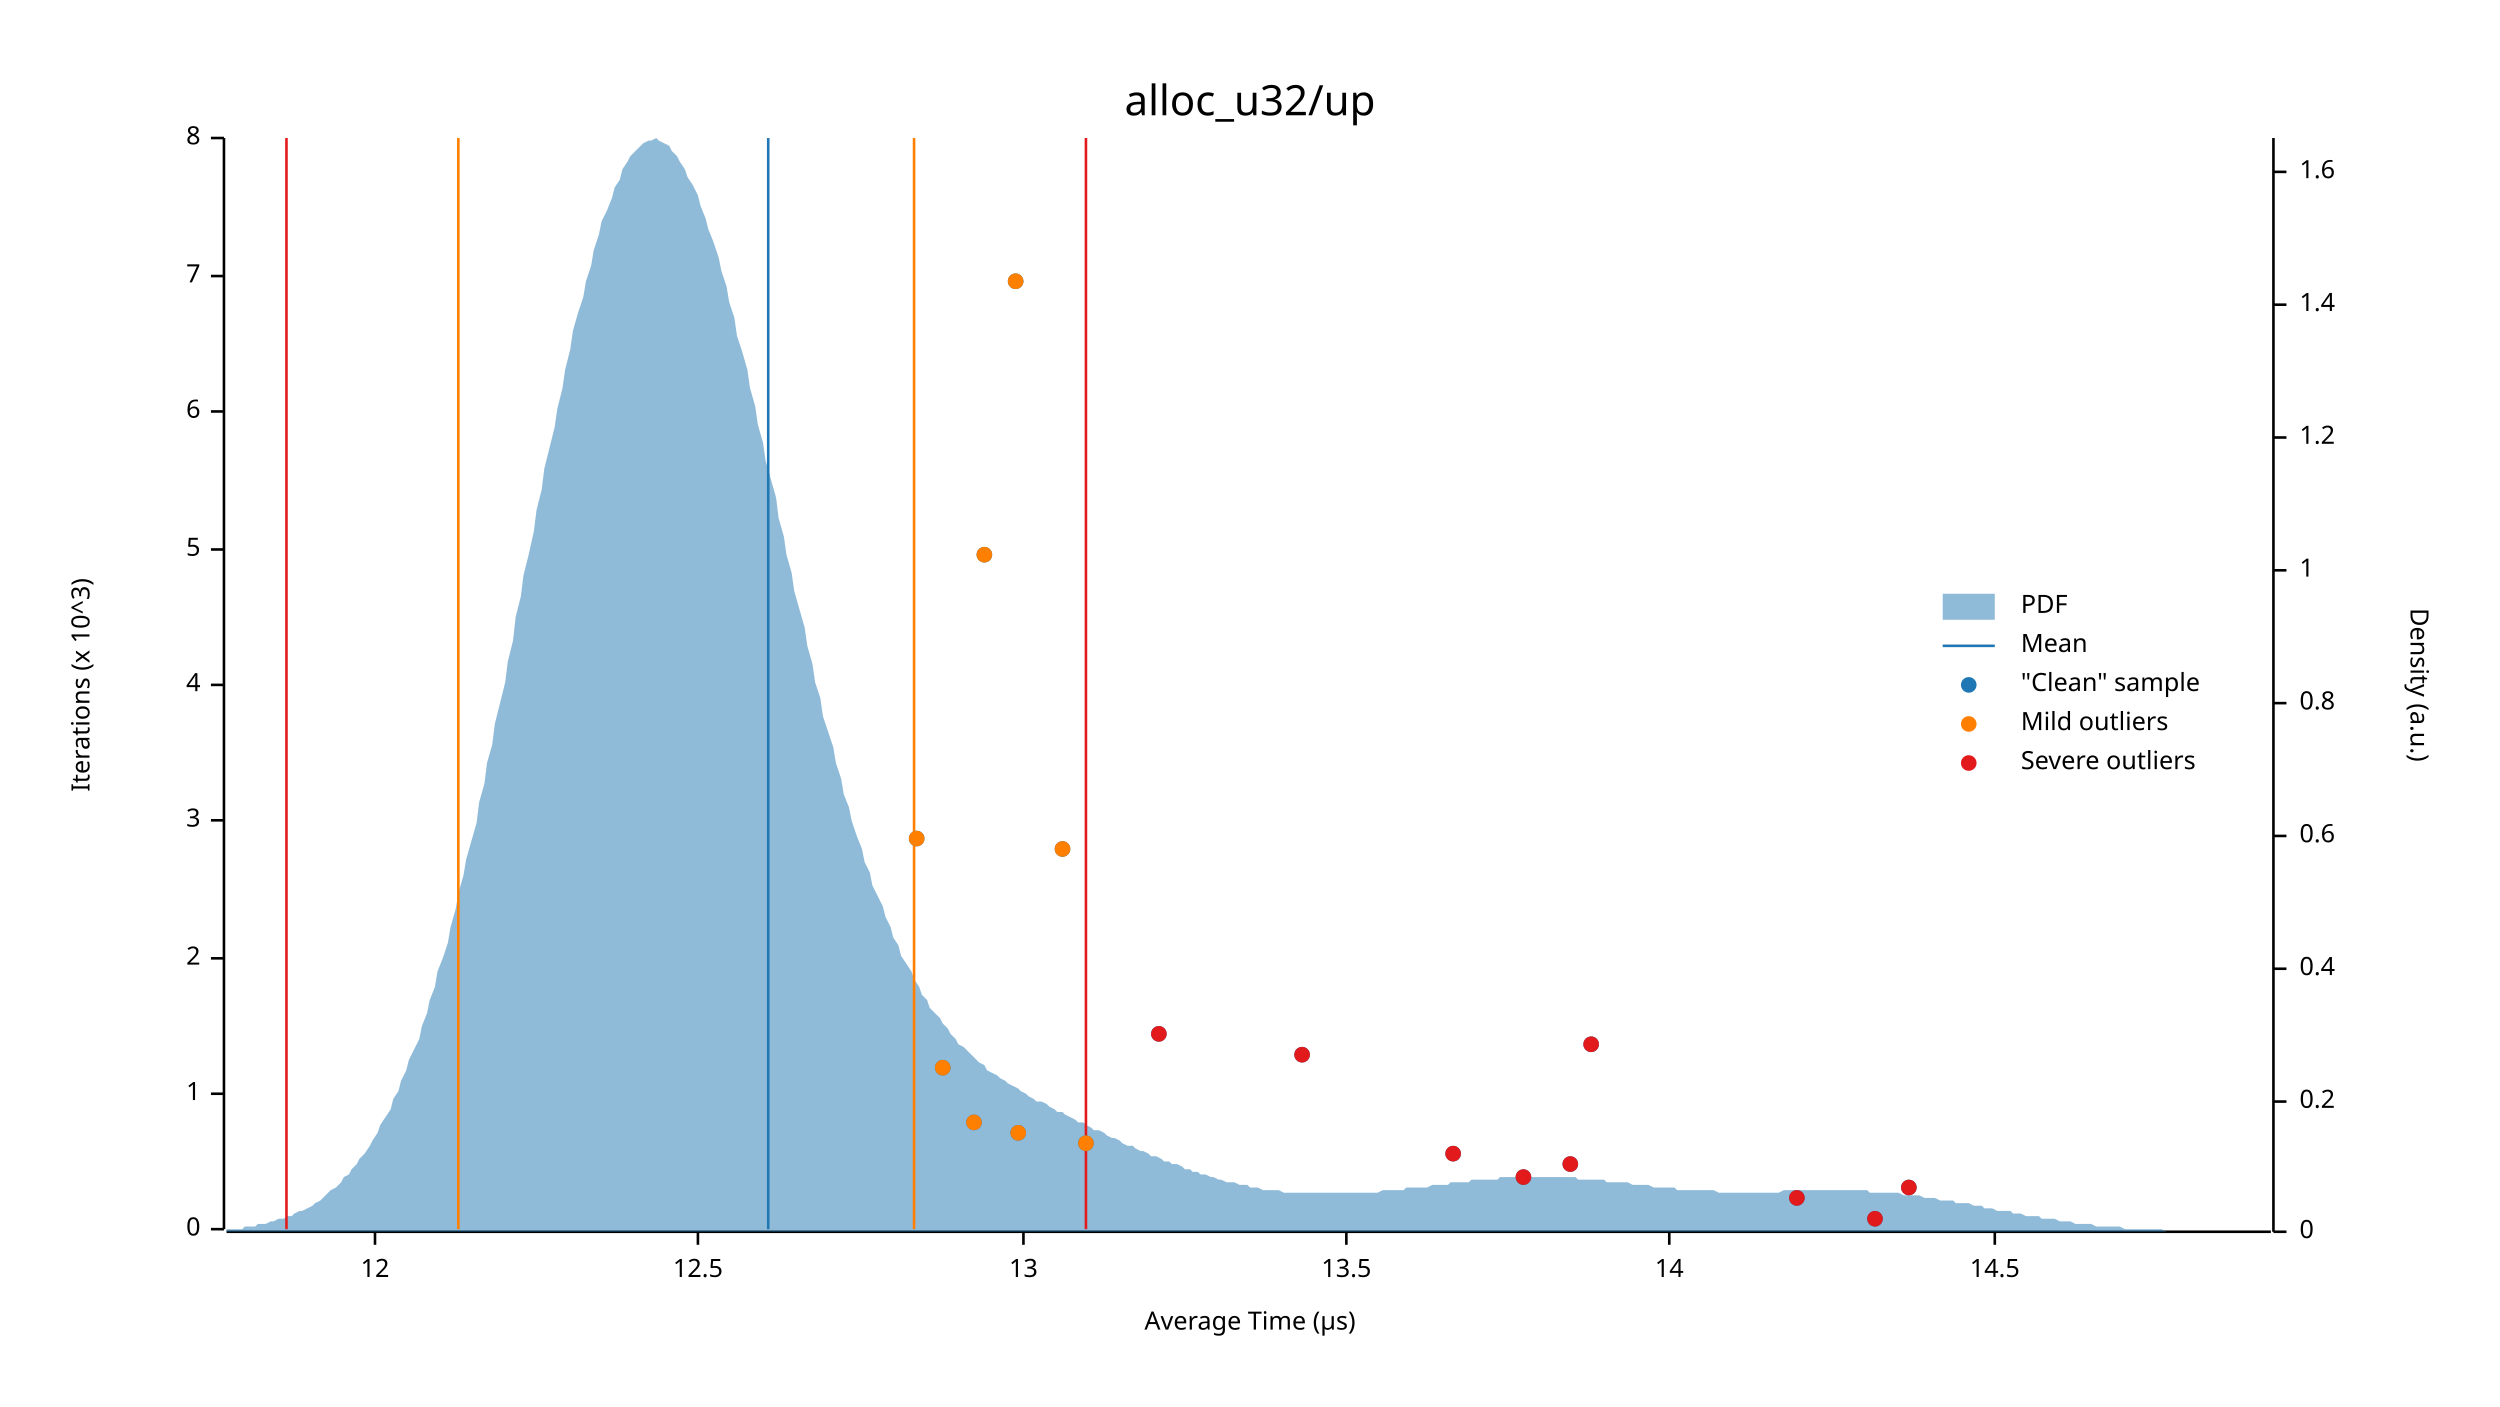
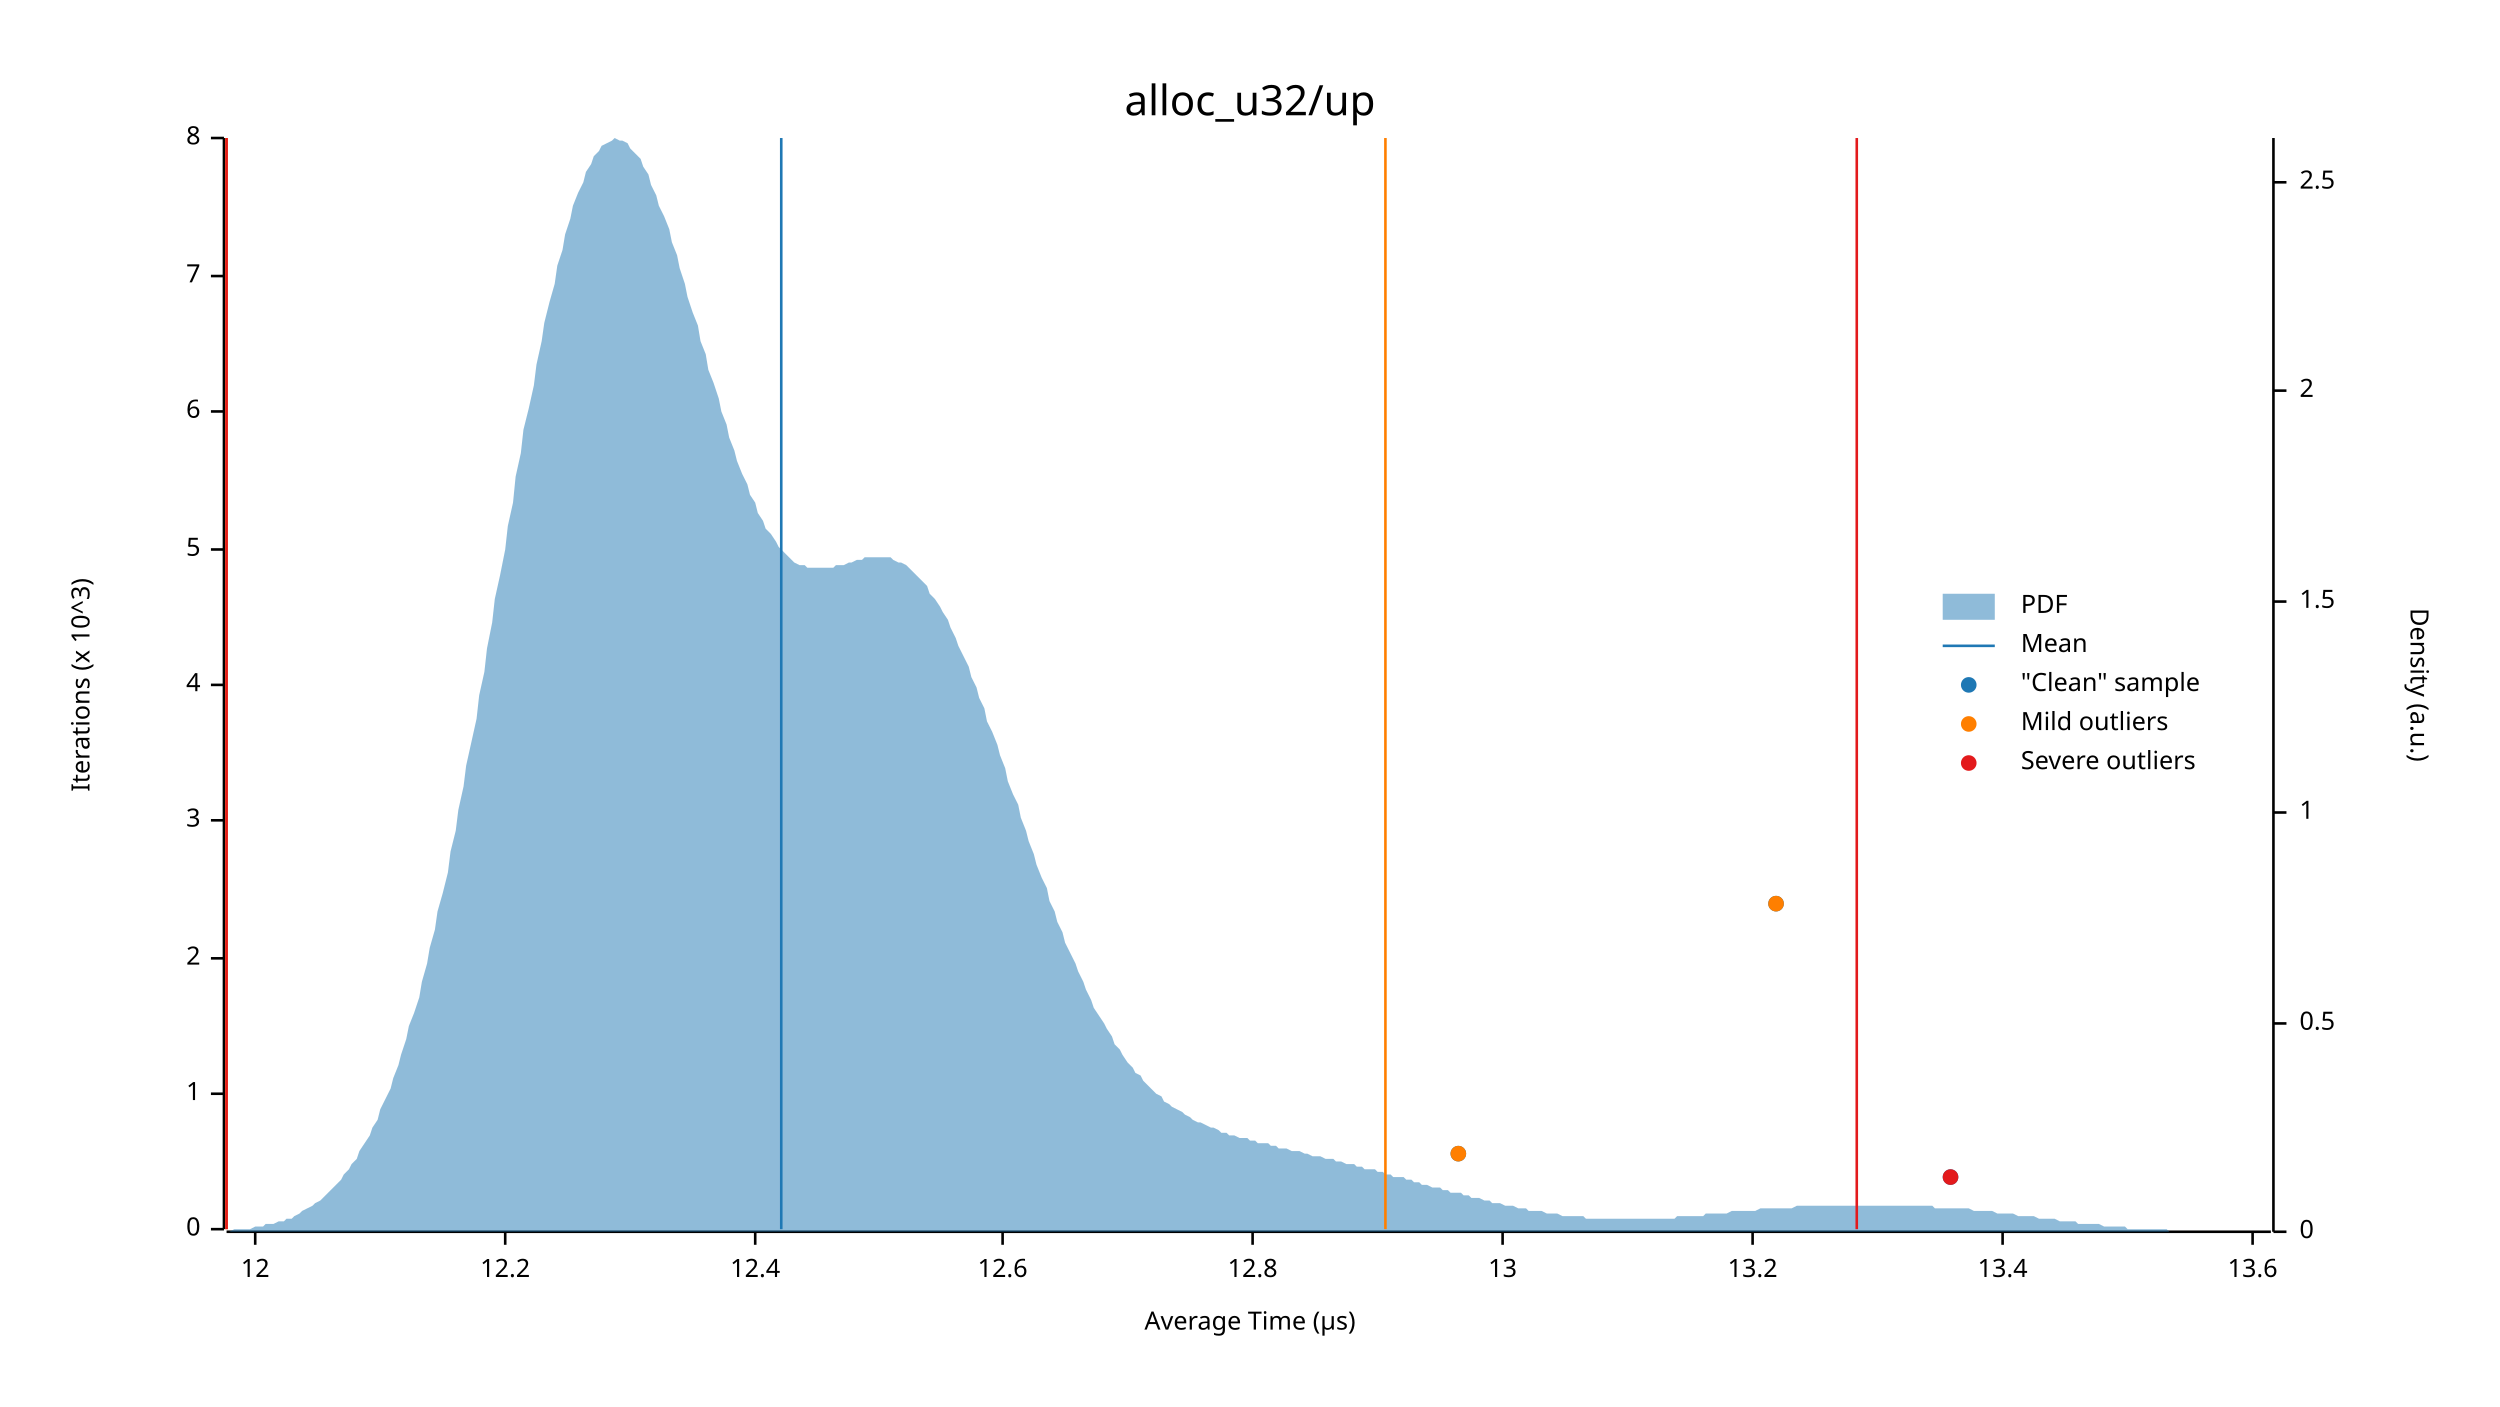
<svg xmlns="http://www.w3.org/2000/svg" width="960" height="540" viewBox="0 0 960 540">
  <text x="480" y="32" dy="0.76em" text-anchor="middle" font-family="sans-serif" font-size="16.129" opacity="1" fill="#000000">
alloc_u32/up
</text>
  <text x="27" y="263" dy="0.76em" text-anchor="middle" font-family="sans-serif" font-size="9.677" opacity="1" fill="#000000" transform="rotate(270, 27, 263)">
Iterations (x 10^3)
</text>
  <text x="480" y="513" dy="-0.5ex" text-anchor="middle" font-family="sans-serif" font-size="9.677" opacity="1" fill="#000000">
Average Time (µs)
</text>
  <polyline fill="none" opacity="1" stroke="#000000" stroke-width="1" points="86,53 86,472 " />
  <text x="77" y="472" dy="0.5ex" text-anchor="end" font-family="sans-serif" font-size="9.677" opacity="1" fill="#000000">
0
</text>
  <polyline fill="none" opacity="1" stroke="#000000" stroke-width="1" points="81,472 86,472 " />
  <text x="77" y="420" dy="0.5ex" text-anchor="end" font-family="sans-serif" font-size="9.677" opacity="1" fill="#000000">
1
</text>
  <polyline fill="none" opacity="1" stroke="#000000" stroke-width="1" points="81,420 86,420 " />
  <text x="77" y="368" dy="0.5ex" text-anchor="end" font-family="sans-serif" font-size="9.677" opacity="1" fill="#000000">
2
</text>
  <polyline fill="none" opacity="1" stroke="#000000" stroke-width="1" points="81,368 86,368 " />
  <text x="77" y="315" dy="0.5ex" text-anchor="end" font-family="sans-serif" font-size="9.677" opacity="1" fill="#000000">
3
</text>
  <polyline fill="none" opacity="1" stroke="#000000" stroke-width="1" points="81,315 86,315 " />
  <text x="77" y="263" dy="0.5ex" text-anchor="end" font-family="sans-serif" font-size="9.677" opacity="1" fill="#000000">
4
</text>
  <polyline fill="none" opacity="1" stroke="#000000" stroke-width="1" points="81,263 86,263 " />
  <text x="77" y="211" dy="0.5ex" text-anchor="end" font-family="sans-serif" font-size="9.677" opacity="1" fill="#000000">
5
</text>
  <polyline fill="none" opacity="1" stroke="#000000" stroke-width="1" points="81,211 86,211 " />
  <text x="77" y="158" dy="0.5ex" text-anchor="end" font-family="sans-serif" font-size="9.677" opacity="1" fill="#000000">
6
</text>
  <polyline fill="none" opacity="1" stroke="#000000" stroke-width="1" points="81,158 86,158 " />
  <text x="77" y="106" dy="0.5ex" text-anchor="end" font-family="sans-serif" font-size="9.677" opacity="1" fill="#000000">
7
</text>
  <polyline fill="none" opacity="1" stroke="#000000" stroke-width="1" points="81,106 86,106 " />
  <text x="77" y="53" dy="0.5ex" text-anchor="end" font-family="sans-serif" font-size="9.677" opacity="1" fill="#000000">
8
</text>
  <polyline fill="none" opacity="1" stroke="#000000" stroke-width="1" points="81,53 86,53 " />
  <polyline fill="none" opacity="1" stroke="#000000" stroke-width="1" points="87,473 872,473 " />
-   <text x="144" y="483" dy="0.76em" text-anchor="middle" font-family="sans-serif" font-size="9.677" opacity="1" fill="#000000">
+   <text x="98" y="483" dy="0.76em" text-anchor="middle" font-family="sans-serif" font-size="9.677" opacity="1" fill="#000000">
12
</text>
-   <polyline fill="none" opacity="1" stroke="#000000" stroke-width="1" points="144,473 144,478 " />
-   <text x="268" y="483" dy="0.76em" text-anchor="middle" font-family="sans-serif" font-size="9.677" opacity="1" fill="#000000">
- 12.5
+   <polyline fill="none" opacity="1" stroke="#000000" stroke-width="1" points="98,473 98,478 " />
+   <text x="194" y="483" dy="0.76em" text-anchor="middle" font-family="sans-serif" font-size="9.677" opacity="1" fill="#000000">
+ 12.2
</text>
-   <polyline fill="none" opacity="1" stroke="#000000" stroke-width="1" points="268,473 268,478 " />
-   <text x="393" y="483" dy="0.76em" text-anchor="middle" font-family="sans-serif" font-size="9.677" opacity="1" fill="#000000">
+   <polyline fill="none" opacity="1" stroke="#000000" stroke-width="1" points="194,473 194,478 " />
+   <text x="290" y="483" dy="0.76em" text-anchor="middle" font-family="sans-serif" font-size="9.677" opacity="1" fill="#000000">
+ 12.4
+ </text>
+   <polyline fill="none" opacity="1" stroke="#000000" stroke-width="1" points="290,473 290,478 " />
+   <text x="385" y="483" dy="0.76em" text-anchor="middle" font-family="sans-serif" font-size="9.677" opacity="1" fill="#000000">
+ 12.6
+ </text>
+   <polyline fill="none" opacity="1" stroke="#000000" stroke-width="1" points="385,473 385,478 " />
+   <text x="481" y="483" dy="0.76em" text-anchor="middle" font-family="sans-serif" font-size="9.677" opacity="1" fill="#000000">
+ 12.8
+ </text>
+   <polyline fill="none" opacity="1" stroke="#000000" stroke-width="1" points="481,473 481,478 " />
+   <text x="577" y="483" dy="0.76em" text-anchor="middle" font-family="sans-serif" font-size="9.677" opacity="1" fill="#000000">
13
</text>
-   <polyline fill="none" opacity="1" stroke="#000000" stroke-width="1" points="393,473 393,478 " />
-   <text x="517" y="483" dy="0.76em" text-anchor="middle" font-family="sans-serif" font-size="9.677" opacity="1" fill="#000000">
- 13.5
+   <polyline fill="none" opacity="1" stroke="#000000" stroke-width="1" points="577,473 577,478 " />
+   <text x="673" y="483" dy="0.76em" text-anchor="middle" font-family="sans-serif" font-size="9.677" opacity="1" fill="#000000">
+ 13.2
</text>
-   <polyline fill="none" opacity="1" stroke="#000000" stroke-width="1" points="517,473 517,478 " />
-   <text x="641" y="483" dy="0.76em" text-anchor="middle" font-family="sans-serif" font-size="9.677" opacity="1" fill="#000000">
- 14
+   <polyline fill="none" opacity="1" stroke="#000000" stroke-width="1" points="673,473 673,478 " />
+   <text x="769" y="483" dy="0.76em" text-anchor="middle" font-family="sans-serif" font-size="9.677" opacity="1" fill="#000000">
+ 13.4
</text>
-   <polyline fill="none" opacity="1" stroke="#000000" stroke-width="1" points="641,473 641,478 " />
-   <text x="766" y="483" dy="0.76em" text-anchor="middle" font-family="sans-serif" font-size="9.677" opacity="1" fill="#000000">
- 14.5
+   <polyline fill="none" opacity="1" stroke="#000000" stroke-width="1" points="769,473 769,478 " />
+   <text x="865" y="483" dy="0.76em" text-anchor="middle" font-family="sans-serif" font-size="9.677" opacity="1" fill="#000000">
+ 13.6
</text>
-   <polyline fill="none" opacity="1" stroke="#000000" stroke-width="1" points="766,473 766,478 " />
+   <polyline fill="none" opacity="1" stroke="#000000" stroke-width="1" points="865,473 865,478 " />
  <text x="933" y="263" dy="0.76em" text-anchor="middle" font-family="sans-serif" font-size="9.677" opacity="1" fill="#000000" transform="rotate(90, 933, 263)">
Density (a.u.)
</text>
  <polyline fill="none" opacity="1" stroke="#000000" stroke-width="1" points="873,53 873,473 " />
  <text x="883" y="473" dy="0.5ex" text-anchor="start" font-family="sans-serif" font-size="9.677" opacity="1" fill="#000000">
0
</text>
  <polyline fill="none" opacity="1" stroke="#000000" stroke-width="1" points="873,473 878,473 " />
-   <text x="883" y="423" dy="0.5ex" text-anchor="start" font-family="sans-serif" font-size="9.677" opacity="1" fill="#000000">
- 0.2
+   <text x="883" y="393" dy="0.5ex" text-anchor="start" font-family="sans-serif" font-size="9.677" opacity="1" fill="#000000">
+ 0.5
</text>
-   <polyline fill="none" opacity="1" stroke="#000000" stroke-width="1" points="873,423 878,423 " />
-   <text x="883" y="372" dy="0.5ex" text-anchor="start" font-family="sans-serif" font-size="9.677" opacity="1" fill="#000000">
- 0.4
- </text>
-   <polyline fill="none" opacity="1" stroke="#000000" stroke-width="1" points="873,372 878,372 " />
-   <text x="883" y="321" dy="0.5ex" text-anchor="start" font-family="sans-serif" font-size="9.677" opacity="1" fill="#000000">
- 0.6
- </text>
-   <polyline fill="none" opacity="1" stroke="#000000" stroke-width="1" points="873,321 878,321 " />
-   <text x="883" y="270" dy="0.5ex" text-anchor="start" font-family="sans-serif" font-size="9.677" opacity="1" fill="#000000">
- 0.8
- </text>
-   <polyline fill="none" opacity="1" stroke="#000000" stroke-width="1" points="873,270 878,270 " />
-   <text x="883" y="219" dy="0.5ex" text-anchor="start" font-family="sans-serif" font-size="9.677" opacity="1" fill="#000000">
+   <polyline fill="none" opacity="1" stroke="#000000" stroke-width="1" points="873,393 878,393 " />
+   <text x="883" y="312" dy="0.5ex" text-anchor="start" font-family="sans-serif" font-size="9.677" opacity="1" fill="#000000">
1
</text>
-   <polyline fill="none" opacity="1" stroke="#000000" stroke-width="1" points="873,219 878,219 " />
-   <text x="883" y="168" dy="0.5ex" text-anchor="start" font-family="sans-serif" font-size="9.677" opacity="1" fill="#000000">
- 1.2
+   <polyline fill="none" opacity="1" stroke="#000000" stroke-width="1" points="873,312 878,312 " />
+   <text x="883" y="231" dy="0.5ex" text-anchor="start" font-family="sans-serif" font-size="9.677" opacity="1" fill="#000000">
+ 1.5
</text>
-   <polyline fill="none" opacity="1" stroke="#000000" stroke-width="1" points="873,168 878,168 " />
-   <text x="883" y="117" dy="0.5ex" text-anchor="start" font-family="sans-serif" font-size="9.677" opacity="1" fill="#000000">
- 1.4
+   <polyline fill="none" opacity="1" stroke="#000000" stroke-width="1" points="873,231 878,231 " />
+   <text x="883" y="150" dy="0.5ex" text-anchor="start" font-family="sans-serif" font-size="9.677" opacity="1" fill="#000000">
+ 2
</text>
-   <polyline fill="none" opacity="1" stroke="#000000" stroke-width="1" points="873,117 878,117 " />
-   <text x="883" y="66" dy="0.5ex" text-anchor="start" font-family="sans-serif" font-size="9.677" opacity="1" fill="#000000">
- 1.6
+   <polyline fill="none" opacity="1" stroke="#000000" stroke-width="1" points="873,150 878,150 " />
+   <text x="883" y="70" dy="0.5ex" text-anchor="start" font-family="sans-serif" font-size="9.677" opacity="1" fill="#000000">
+ 2.5
</text>
-   <polyline fill="none" opacity="1" stroke="#000000" stroke-width="1" points="873,66 878,66 " />
-   <polygon opacity="0.5" fill="#1F78B4" points="87,472 88,472 90,472 91,472 93,472 94,471 96,471 98,471 99,470 101,470 102,470 104,469 105,469 107,468 109,468 110,467 112,467 113,466 115,465 116,465 118,464 120,463 121,462 123,461 124,460 126,458 127,457 129,456 131,454 132,452 134,451 135,449 137,447 138,445 140,443 142,440 143,438 145,435 146,432 148,429 150,426 151,422 153,419 154,415 156,411 157,407 159,403 161,399 162,394 164,389 165,384 167,379 168,373 170,368 172,362 173,356 175,349 176,343 178,336 179,330 181,323 183,316 184,308 186,301 187,293 189,286 190,278 192,270 194,262 195,254 197,246 198,237 200,229 201,221 203,213 205,204 206,196 208,188 209,180 211,172 213,164 214,157 216,149 217,142 219,134 220,127 222,120 224,114 225,108 227,102 228,96 230,90 231,85 233,81 235,76 236,72 238,69 239,65 241,62 242,60 244,58 246,56 247,55 249,54 250,54 252,53 253,54 255,55 257,56 258,58 260,60 261,62 263,65 264,68 266,71 268,75 269,79 271,84 272,88 274,93 276,99 277,104 279,110 280,116 282,122 283,129 285,135 287,142 288,149 290,156 291,163 293,170 294,177 296,184 298,191 299,199 301,206 302,213 304,220 305,227 307,234 309,241 310,248 312,255 313,262 315,268 316,275 318,281 320,287 321,293 323,299 324,305 326,310 327,315 329,321 331,326 332,331 334,335 335,340 337,344 339,348 340,352 342,356 343,360 345,363 346,367 348,370 350,373 351,376 353,379 354,382 356,384 357,387 359,389 361,391 362,393 364,395 365,397 367,399 368,401 370,402 372,404 373,405 375,407 376,408 378,409 379,411 381,412 383,413 384,414 386,415 387,416 389,417 391,418 392,419 394,420 395,421 397,422 398,423 400,423 402,424 403,425 405,426 406,427 408,427 409,428 411,429 413,430 414,431 416,431 417,432 419,433 420,434 422,434 424,435 425,436 427,437 428,437 430,438 431,439 433,440 435,440 436,441 438,442 439,442 441,443 442,444 444,444 446,445 447,446 449,446 450,447 452,447 454,448 455,449 457,449 458,450 460,450 461,451 463,451 465,452 466,452 468,453 469,453 471,454 472,454 474,454 476,455 477,455 479,455 480,456 482,456 483,456 485,457 487,457 488,457 490,457 491,457 493,458 494,458 496,458 498,458 499,458 501,458 502,458 504,458 505,458 507,458 509,458 510,458 512,458 513,458 515,458 517,458 518,458 520,458 521,458 523,458 524,458 526,458 528,458 529,458 531,457 532,457 534,457 535,457 537,457 539,457 540,456 542,456 543,456 545,456 546,456 548,456 550,455 551,455 553,455 554,455 556,455 557,454 559,454 561,454 562,454 564,454 565,453 567,453 568,453 570,453 572,453 573,453 575,453 576,452 578,452 580,452 581,452 583,452 584,452 586,452 587,452 589,452 591,452 592,452 594,452 595,452 597,452 598,452 600,452 602,452 603,452 605,452 606,453 608,453 609,453 611,453 613,453 614,453 616,453 617,454 619,454 620,454 622,454 624,454 625,454 627,455 628,455 630,455 632,455 633,455 635,456 636,456 638,456 639,456 641,456 643,456 644,457 646,457 647,457 649,457 650,457 652,457 654,457 655,457 657,457 658,457 660,458 661,458 663,458 665,458 666,458 668,458 669,458 671,458 672,458 674,458 676,458 677,458 679,458 680,458 682,458 683,458 685,457 687,457 688,457 690,457 691,457 693,457 695,457 696,457 698,457 699,457 701,457 702,457 704,457 706,457 707,457 709,457 710,457 712,457 713,457 715,457 717,457 718,458 720,458 721,458 723,458 724,458 726,458 728,458 729,458 731,459 732,459 734,459 735,459 737,459 739,460 740,460 742,460 743,460 745,461 746,461 748,461 750,461 751,462 753,462 754,462 756,462 758,463 759,463 761,463 762,464 764,464 765,464 767,465 769,465 770,465 772,465 773,466 775,466 776,466 778,467 780,467 781,467 783,467 784,468 786,468 787,468 789,468 791,469 792,469 794,469 795,469 797,470 798,470 800,470 802,470 803,470 805,471 806,471 808,471 809,471 811,471 813,471 814,471 816,472 817,472 819,472 821,472 822,472 824,472 825,472 827,472 828,472 830,472 832,473 833,473 835,473 836,473 838,473 839,473 841,473 843,473 844,473 846,473 847,473 849,473 850,473 852,473 854,473 855,473 857,473 858,473 860,473 861,473 863,473 865,473 866,473 868,473 869,473 871,473 873,473 873,473 87,473 " />
-   <polyline fill="none" opacity="1" stroke="#1F78B4" stroke-width="1" points="295,472 295,53 " />
-   <polyline fill="none" opacity="1" stroke="#FF7F00" stroke-width="1" points="176,472 176,53 " />
-   <polyline fill="none" opacity="1" stroke="#FF7F00" stroke-width="1" points="351,472 351,53 " />
-   <polyline fill="none" opacity="1" stroke="#E31A1C" stroke-width="1" points="110,472 110,53 " />
-   <polyline fill="none" opacity="1" stroke="#E31A1C" stroke-width="1" points="417,472 417,53 " />
-   <circle cx="720" cy="468" r="3" opacity="1" fill="#1F78B4" stroke="none" stroke-width="1" />
-   <circle cx="690" cy="460" r="3" opacity="1" fill="#1F78B4" stroke="none" stroke-width="1" />
-   <circle cx="733" cy="456" r="3" opacity="1" fill="#1F78B4" stroke="none" stroke-width="1" />
-   <circle cx="585" cy="452" r="3" opacity="1" fill="#1F78B4" stroke="none" stroke-width="1" />
-   <circle cx="603" cy="447" r="3" opacity="1" fill="#1F78B4" stroke="none" stroke-width="1" />
-   <circle cx="558" cy="443" r="3" opacity="1" fill="#1F78B4" stroke="none" stroke-width="1" />
-   <circle cx="417" cy="439" r="3" opacity="1" fill="#1F78B4" stroke="none" stroke-width="1" />
-   <circle cx="391" cy="435" r="3" opacity="1" fill="#1F78B4" stroke="none" stroke-width="1" />
-   <circle cx="374" cy="431" r="3" opacity="1" fill="#1F78B4" stroke="none" stroke-width="1" />
-   <circle cx="362" cy="410" r="3" opacity="1" fill="#1F78B4" stroke="none" stroke-width="1" />
-   <circle cx="500" cy="405" r="3" opacity="1" fill="#1F78B4" stroke="none" stroke-width="1" />
-   <circle cx="611" cy="401" r="3" opacity="1" fill="#1F78B4" stroke="none" stroke-width="1" />
-   <circle cx="445" cy="397" r="3" opacity="1" fill="#1F78B4" stroke="none" stroke-width="1" />
-   <circle cx="408" cy="326" r="3" opacity="1" fill="#1F78B4" stroke="none" stroke-width="1" />
-   <circle cx="352" cy="322" r="3" opacity="1" fill="#1F78B4" stroke="none" stroke-width="1" />
-   <circle cx="378" cy="213" r="3" opacity="1" fill="#1F78B4" stroke="none" stroke-width="1" />
-   <circle cx="390" cy="108" r="3" opacity="1" fill="#1F78B4" stroke="none" stroke-width="1" />
-   <circle cx="417" cy="439" r="3" opacity="1" fill="#FF7F00" stroke="none" stroke-width="1" />
-   <circle cx="391" cy="435" r="3" opacity="1" fill="#FF7F00" stroke="none" stroke-width="1" />
-   <circle cx="374" cy="431" r="3" opacity="1" fill="#FF7F00" stroke="none" stroke-width="1" />
-   <circle cx="362" cy="410" r="3" opacity="1" fill="#FF7F00" stroke="none" stroke-width="1" />
-   <circle cx="408" cy="326" r="3" opacity="1" fill="#FF7F00" stroke="none" stroke-width="1" />
-   <circle cx="352" cy="322" r="3" opacity="1" fill="#FF7F00" stroke="none" stroke-width="1" />
-   <circle cx="378" cy="213" r="3" opacity="1" fill="#FF7F00" stroke="none" stroke-width="1" />
-   <circle cx="390" cy="108" r="3" opacity="1" fill="#FF7F00" stroke="none" stroke-width="1" />
-   <circle cx="720" cy="468" r="3" opacity="1" fill="#E31A1C" stroke="none" stroke-width="1" />
-   <circle cx="690" cy="460" r="3" opacity="1" fill="#E31A1C" stroke="none" stroke-width="1" />
-   <circle cx="733" cy="456" r="3" opacity="1" fill="#E31A1C" stroke="none" stroke-width="1" />
-   <circle cx="585" cy="452" r="3" opacity="1" fill="#E31A1C" stroke="none" stroke-width="1" />
-   <circle cx="603" cy="447" r="3" opacity="1" fill="#E31A1C" stroke="none" stroke-width="1" />
-   <circle cx="558" cy="443" r="3" opacity="1" fill="#E31A1C" stroke="none" stroke-width="1" />
-   <circle cx="500" cy="405" r="3" opacity="1" fill="#E31A1C" stroke="none" stroke-width="1" />
-   <circle cx="611" cy="401" r="3" opacity="1" fill="#E31A1C" stroke="none" stroke-width="1" />
-   <circle cx="445" cy="397" r="3" opacity="1" fill="#E31A1C" stroke="none" stroke-width="1" />
+   <polyline fill="none" opacity="1" stroke="#000000" stroke-width="1" points="873,70 878,70 " />
+   <polygon opacity="0.5" fill="#1F78B4" points="87,473 88,473 90,472 91,472 93,472 94,472 96,472 98,471 99,471 101,471 102,470 104,470 105,470 107,469 109,469 110,468 112,468 113,467 115,466 116,465 118,464 120,463 121,462 123,461 124,460 126,458 127,457 129,455 131,453 132,451 134,449 135,447 137,445 138,442 140,439 142,436 143,433 145,430 146,426 148,422 150,418 151,414 153,409 154,405 156,399 157,394 159,389 161,383 162,377 164,370 165,364 167,357 168,350 170,343 172,335 173,327 175,319 176,311 178,302 179,294 181,285 183,276 184,267 186,258 187,249 189,239 190,230 192,221 194,211 195,202 197,193 198,183 200,174 201,165 203,157 205,148 206,140 208,131 209,124 211,116 213,109 214,102 216,96 217,90 219,84 220,79 222,74 224,70 225,66 227,63 228,60 230,58 231,56 233,55 235,54 236,53 238,54 239,54 241,55 242,57 244,59 246,61 247,64 249,67 250,71 252,75 253,79 255,83 257,88 258,93 260,98 261,103 263,109 264,114 266,120 268,125 269,131 271,136 272,142 274,147 276,153 277,158 279,163 280,168 282,173 283,177 285,182 287,186 288,190 290,193 291,197 293,200 294,203 296,205 298,208 299,210 301,212 302,213 304,215 305,216 307,217 309,217 310,218 312,218 313,218 315,218 316,218 318,218 320,218 321,217 323,217 324,217 326,216 327,216 329,215 331,215 332,214 334,214 335,214 337,214 339,214 340,214 342,214 343,215 345,216 346,216 348,217 350,219 351,220 353,222 354,223 356,225 357,228 359,230 361,233 362,235 364,238 365,241 367,245 368,248 370,252 372,256 373,260 375,264 376,268 378,272 379,277 381,281 383,286 384,290 386,295 387,300 389,305 391,309 392,314 394,319 395,323 397,328 398,332 400,337 402,341 403,346 405,350 406,354 408,358 409,362 411,366 413,370 414,373 416,377 417,380 419,384 420,387 422,390 424,393 425,395 427,398 428,401 430,403 431,405 433,408 435,410 436,412 438,413 439,415 441,417 442,418 444,420 446,421 447,423 449,424 450,425 452,426 454,427 455,428 457,429 458,430 460,431 461,431 463,432 465,433 466,433 468,434 469,435 471,435 472,436 474,436 476,437 477,437 479,437 480,438 482,438 483,439 485,439 487,439 488,440 490,440 491,441 493,441 494,441 496,442 498,442 499,442 501,443 502,443 504,444 505,444 507,444 509,445 510,445 512,445 513,446 515,446 517,447 518,447 520,447 521,448 523,448 524,449 526,449 528,449 529,450 531,450 532,451 534,451 535,452 537,452 539,452 540,453 542,453 543,454 545,454 546,455 548,455 550,456 551,456 553,456 554,457 556,457 557,458 559,458 561,458 562,459 564,459 565,460 567,460 568,460 570,461 572,461 573,462 575,462 576,462 578,463 580,463 581,463 583,464 584,464 586,464 587,465 589,465 591,465 592,465 594,466 595,466 597,466 598,466 600,467 602,467 603,467 605,467 606,467 608,467 609,468 611,468 613,468 614,468 616,468 617,468 619,468 620,468 622,468 624,468 625,468 627,468 628,468 630,468 632,468 633,468 635,468 636,468 638,468 639,468 641,468 643,468 644,467 646,467 647,467 649,467 650,467 652,467 654,467 655,466 657,466 658,466 660,466 661,466 663,466 665,465 666,465 668,465 669,465 671,465 672,465 674,465 676,464 677,464 679,464 680,464 682,464 683,464 685,464 687,464 688,464 690,463 691,463 693,463 695,463 696,463 698,463 699,463 701,463 702,463 704,463 706,463 707,463 709,463 710,463 712,463 713,463 715,463 717,463 718,463 720,463 721,463 723,463 724,463 726,463 728,463 729,463 731,463 732,463 734,463 735,463 737,463 739,463 740,463 742,463 743,464 745,464 746,464 748,464 750,464 751,464 753,464 754,464 756,464 758,465 759,465 761,465 762,465 764,465 765,465 767,466 769,466 770,466 772,466 773,466 775,467 776,467 778,467 780,467 781,467 783,468 784,468 786,468 787,468 789,468 791,469 792,469 794,469 795,469 797,469 798,470 800,470 802,470 803,470 805,470 806,470 808,471 809,471 811,471 813,471 814,471 816,471 817,472 819,472 821,472 822,472 824,472 825,472 827,472 828,472 830,472 832,472 833,473 835,473 836,473 838,473 839,473 841,473 843,473 844,473 846,473 847,473 849,473 850,473 852,473 854,473 855,473 857,473 858,473 860,473 861,473 863,473 865,473 866,473 868,473 869,473 871,473 873,473 873,473 87,473 " />
+   <polyline fill="none" opacity="1" stroke="#1F78B4" stroke-width="1" points="300,472 300,53 " />
+   <polyline fill="none" opacity="1" stroke="#FF7F00" stroke-width="1" points="87,472 87,53 " />
+   <polyline fill="none" opacity="1" stroke="#FF7F00" stroke-width="1" points="532,472 532,53 " />
+   <polyline fill="none" opacity="1" stroke="#E31A1C" stroke-width="1" points="87,472 87,53 " />
+   <polyline fill="none" opacity="1" stroke="#E31A1C" stroke-width="1" points="713,472 713,53 " />
+   <circle cx="749" cy="452" r="3" opacity="1" fill="#1F78B4" stroke="none" stroke-width="1" />
+   <circle cx="560" cy="443" r="3" opacity="1" fill="#1F78B4" stroke="none" stroke-width="1" />
+   <circle cx="682" cy="347" r="3" opacity="1" fill="#1F78B4" stroke="none" stroke-width="1" />
+   <circle cx="560" cy="443" r="3" opacity="1" fill="#FF7F00" stroke="none" stroke-width="1" />
+   <circle cx="682" cy="347" r="3" opacity="1" fill="#FF7F00" stroke="none" stroke-width="1" />
+   <circle cx="749" cy="452" r="3" opacity="1" fill="#E31A1C" stroke="none" stroke-width="1" />
  <text x="776" y="228" dy="0.76em" text-anchor="start" font-family="sans-serif" font-size="9.677" opacity="1" fill="#000000">
PDF
</text>
  <text x="776" y="243" dy="0.76em" text-anchor="start" font-family="sans-serif" font-size="9.677" opacity="1" fill="#000000">
Mean
</text>
  <text x="776" y="258" dy="0.76em" text-anchor="start" font-family="sans-serif" font-size="9.677" opacity="1" fill="#000000">
"Clean" sample
</text>
  <text x="776" y="273" dy="0.76em" text-anchor="start" font-family="sans-serif" font-size="9.677" opacity="1" fill="#000000">
Mild outliers
</text>
  <text x="776" y="288" dy="0.76em" text-anchor="start" font-family="sans-serif" font-size="9.677" opacity="1" fill="#000000">
Severe outliers
</text>
  <rect x="746" y="228" width="20" height="10" opacity="0.5" fill="#1F78B4" stroke="none" />
  <polyline fill="none" opacity="1" stroke="#1F78B4" stroke-width="1" points="746,248 766,248 " />
  <circle cx="756" cy="263" r="3" opacity="1" fill="#1F78B4" stroke="none" stroke-width="1" />
  <circle cx="756" cy="278" r="3" opacity="1" fill="#FF7F00" stroke="none" stroke-width="1" />
  <circle cx="756" cy="293" r="3" opacity="1" fill="#E31A1C" stroke="none" stroke-width="1" />
</svg>
